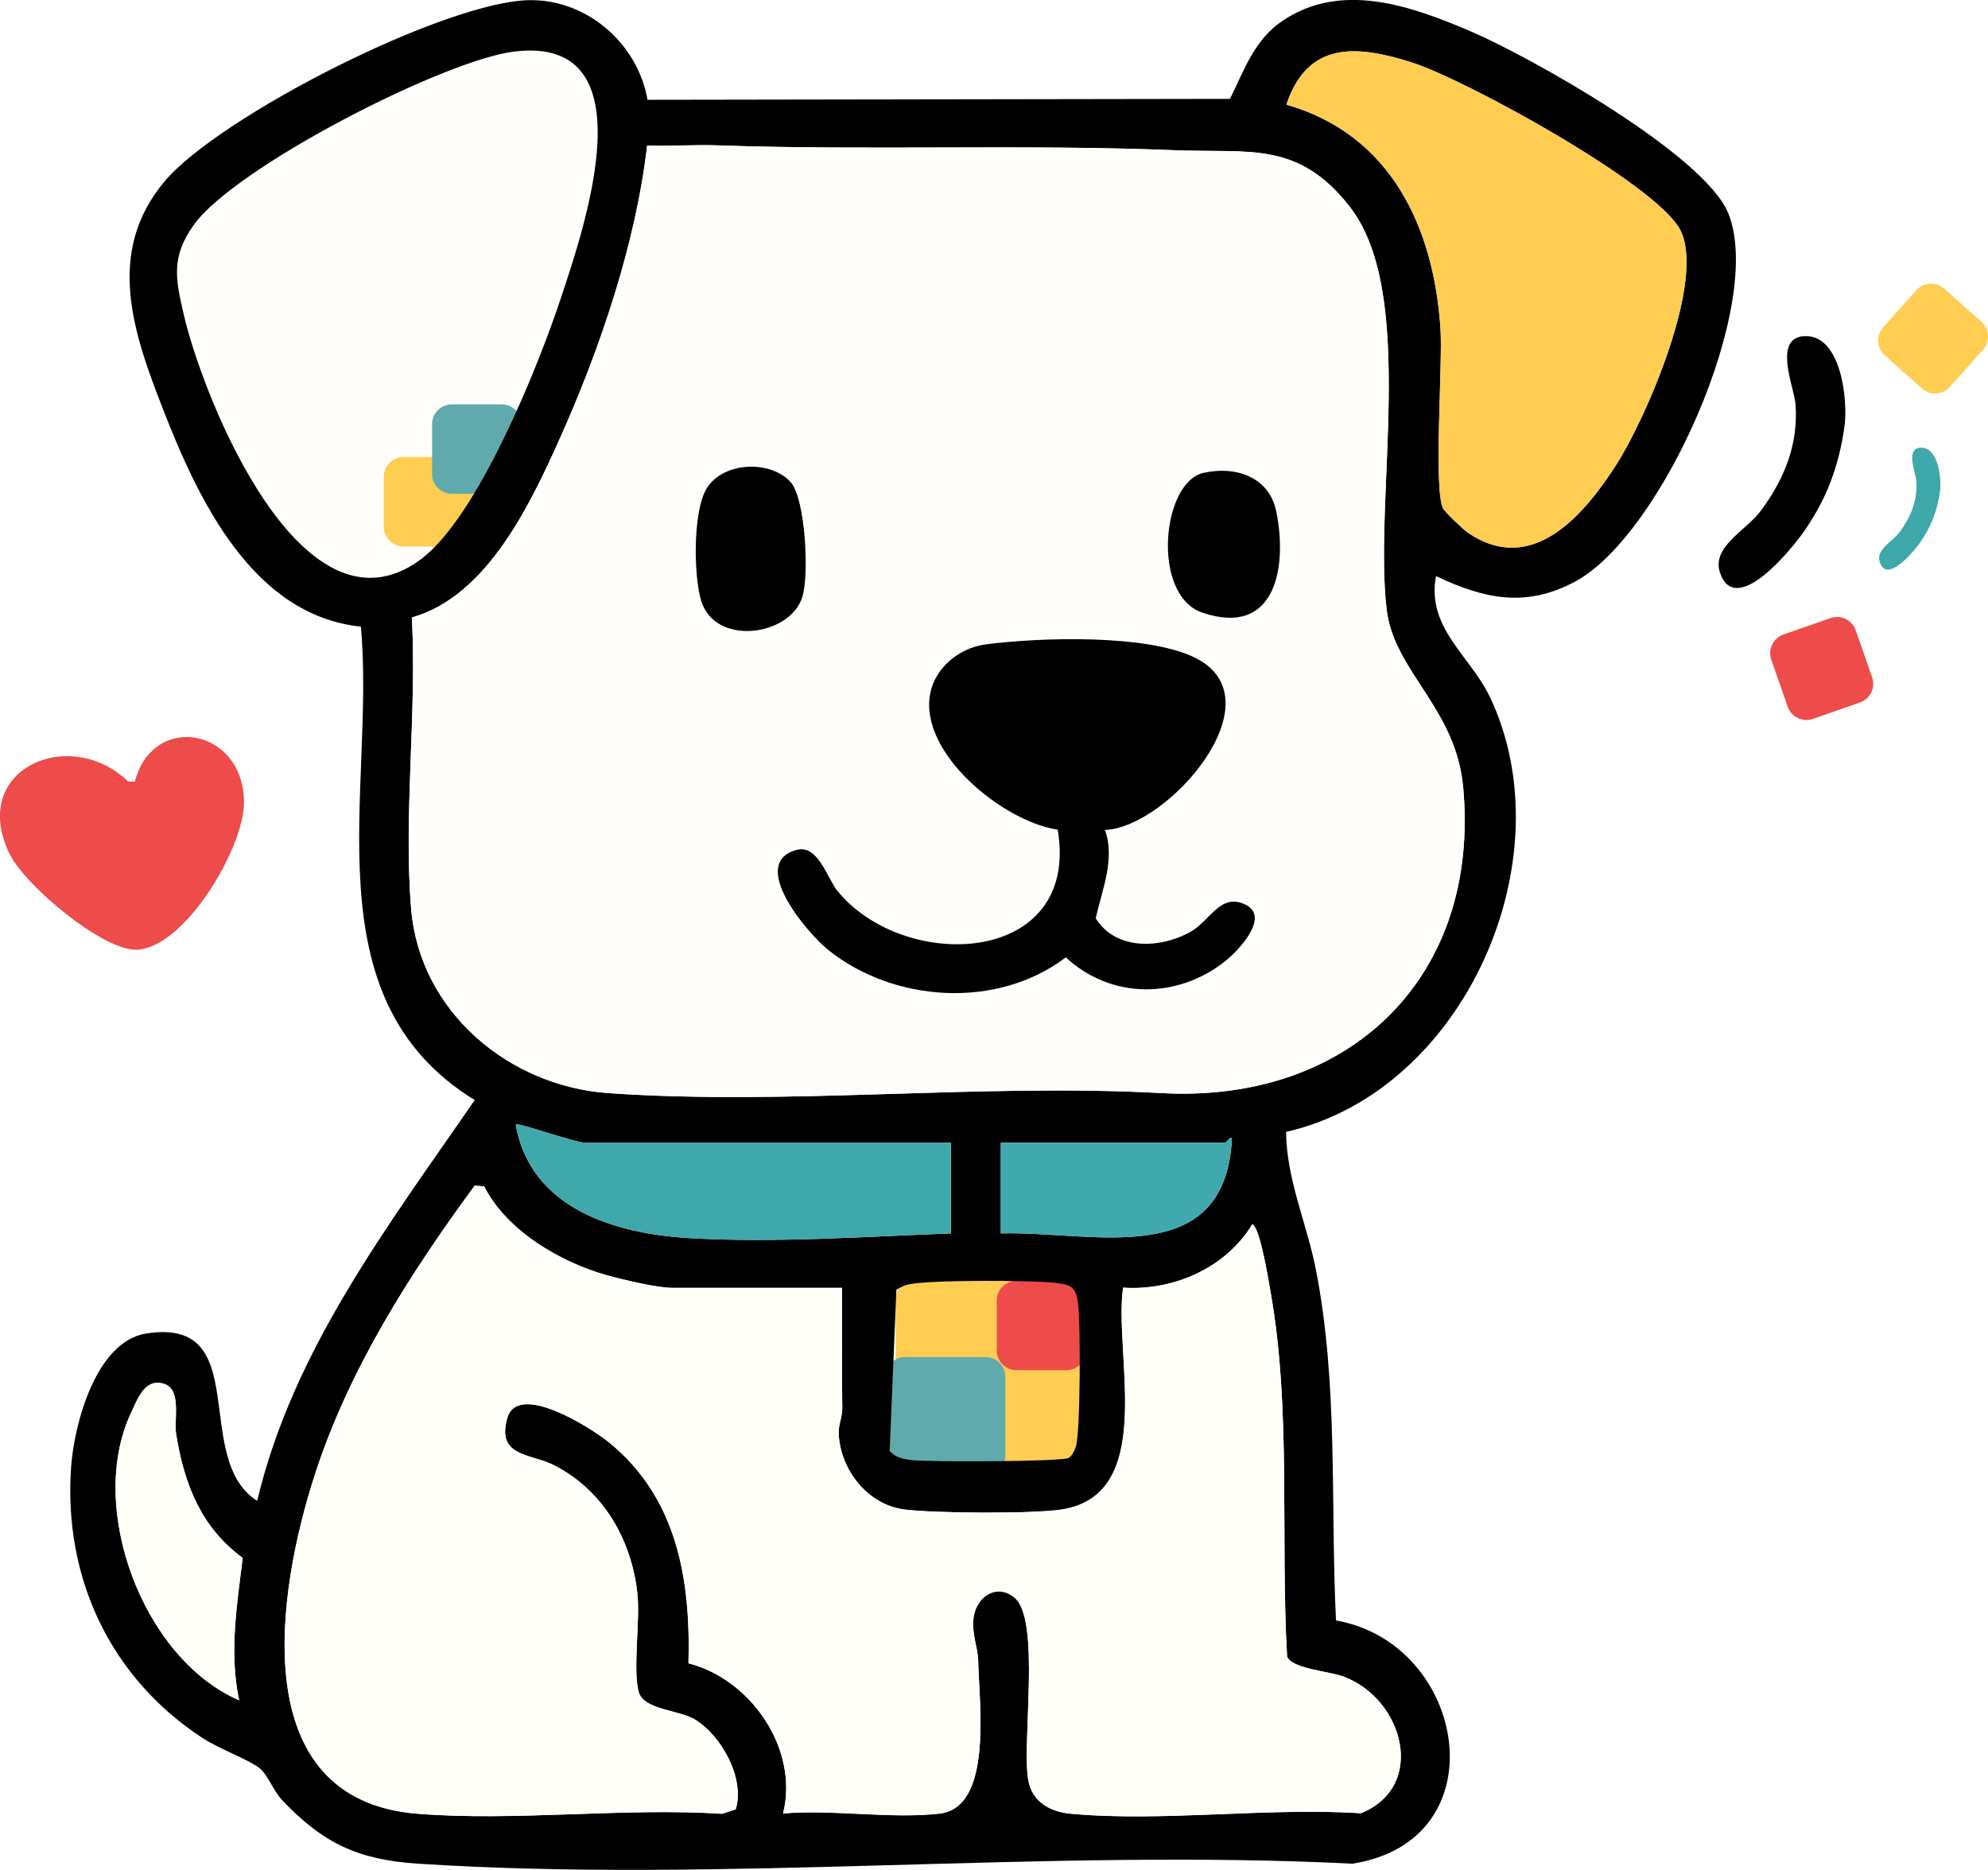
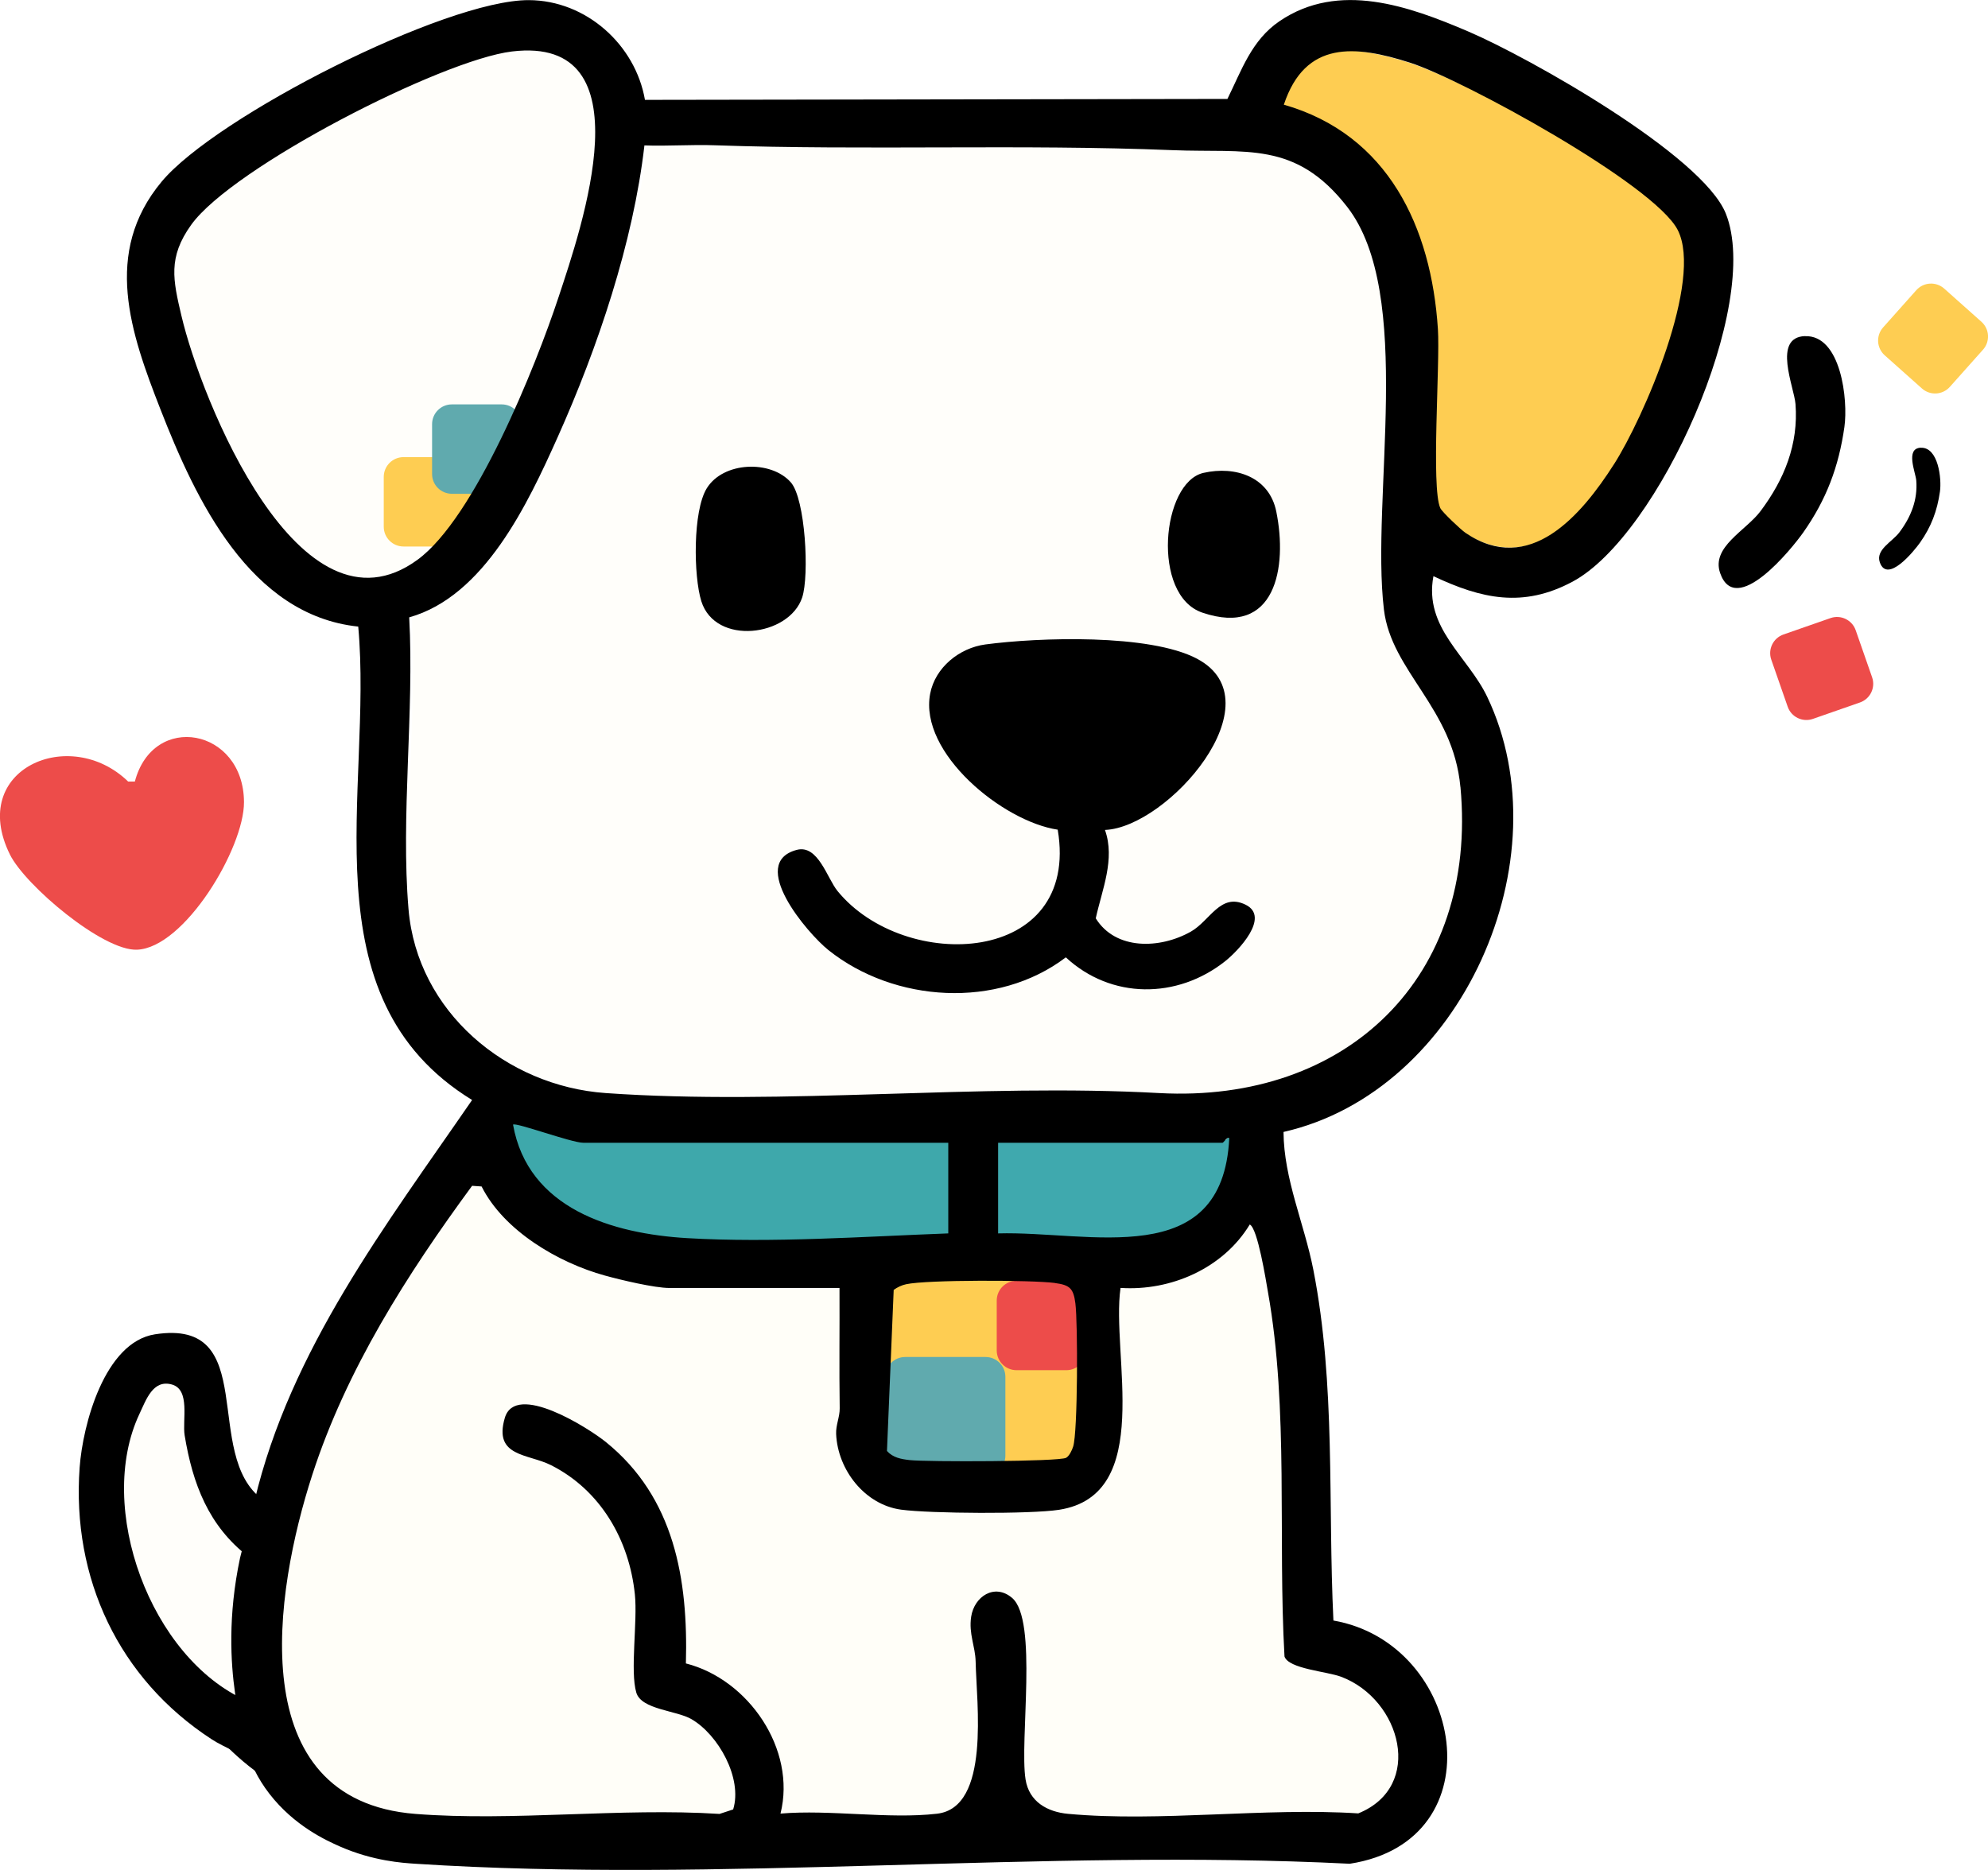
<svg xmlns="http://www.w3.org/2000/svg" id="Layer_2" data-name="Layer 2" viewBox="0 0 301.55 283.68">
  <defs>
    <style>
      .cls-1 {
        fill: #fecd52;
      }

      .cls-2 {
        fill: #ed4c4a;
      }

      .cls-3 {
        fill: #3ea8ab;
      }

      .cls-4 {
        fill: #fffef8;
      }

      .cls-5 {
        fill: #fffefa;
      }

      .cls-6 {
        fill: #60aaae;
      }

      .cls-7 {
        fill: #3fa9ae;
      }
    </style>
  </defs>
  <g id="Layer_2-2" data-name="Layer 2">
    <g>
-       <path class="cls-5" d="M81.18,3.62c-10.64.4-20.92,4.27-30.13,9.61s-17.48,12.14-25.71,18.9c-1.1.9-2.27,1.93-2.52,3.33-.14.78.03,1.57.2,2.34,1.06,4.78,2.22,9.53,3.47,14.26,2,7.51,4.28,15.04,8.14,21.79,3.86,6.75,9.46,12.73,16.61,15.8,1.67.72,3.48,1.28,5.29,1.07,2.01-.23,3.78-1.36,5.48-2.47,1.25-.82,2.51-1.64,3.69-2.55,4.03-3.13,7.1-7.31,9.96-11.53,4.02-5.94,7.73-12.07,11.2-18.34,1.23-2.21,2.43-4.46,3.2-6.87,1.01-3.16,1.23-6.52,1.76-9.79.84-5.25,2.47-10.37,2.84-15.67s-.73-11.04-4.53-14.76c-2.45-2.4-5.75-3.69-8.95-4.92" />
-       <rect class="cls-1" x="135.87" y="194.11" width="31.55" height="31.55" rx="3" ry="3" />
-       <rect class="cls-6" x="134.3" y="205.87" width="18.2" height="17.98" rx="3" ry="3" />
-       <rect class="cls-1" x="58.21" y="69.35" width="13.56" height="13.56" rx="3" ry="3" />
-       <rect class="cls-2" x="151.19" y="194.31" width="13.56" height="13.56" rx="3" ry="3" transform="translate(359.06 43.12) rotate(90)" />
-       <rect class="cls-6" x="65.54" y="61.35" width="13.56" height="13.56" rx="3" ry="3" />
-       <path d="M98.22,15.14l88.35-.14c2.15-4.32,3.65-8.9,7.91-11.8,8.98-6.11,19.61-2.29,28.61,1.56s35.51,18.74,39.08,27.63c5.54,13.8-10.19,48.85-23.24,55.84-7.53,4.03-13.82,2.61-21.11-.83-1.48,7.86,5.21,12.12,8.16,18.31,11.71,24.53-3.78,59.85-30.9,66.01.05,7.16,3.15,13.9,4.52,20.89,3.43,17.49,2.19,35.46,3.05,53.23,19.88,3.47,24.99,33.41,2.48,36.9-46.4-2.33-95.66,2.99-141.73,0-9.12-.59-14.43-3.12-20.61-9.65-1.28-1.35-2.2-3.88-3.41-4.84-1.59-1.26-6.21-2.98-8.56-4.51-14.08-9.16-21.24-24.41-20.03-41.23.47-6.48,3.76-19.03,11.42-20.21,16.38-2.54,6.72,18.96,16.8,25.4,5.44-22.96,19.93-41.81,33-60.81-25.39-15.58-15.01-47.06-17.27-71.82-16.44-1.73-24.65-19.25-29.99-32.93-4.54-11.64-8.8-23.8.16-34.56C33.12,17.71,67.97-.04,80.62.02c8.69.04,16.15,6.77,17.6,15.12ZM78.05,7.81c-10.67,1.29-42.39,17.55-48.65,26.3-3.55,4.95-2.75,8.36-1.47,13.84,2.93,12.5,17.88,50.07,35.79,36.99,8.73-6.38,17.94-29.37,21.39-39.81s13.61-39.81-7.06-37.31ZM195.13,15.88c15.82,4.52,22.38,18.58,23.37,34.06.34,5.28-1.05,24.04.36,27.14.26.57,3.12,3.28,3.81,3.75,9.71,6.6,17.57-2.63,22.53-10.39,4.49-7.03,13.58-27.95,9.66-35.55-3.57-6.94-32.59-22.81-40.63-25.38-8.27-2.64-15.86-3.42-19.11,6.38ZM62.48,93.67c.78,14.31-1.3,30.18-.1,44.31,1.32,15.49,14.8,26.8,29.91,27.86,27.18,1.91,56.55-1.51,83.96,0,28.44,1.54,48.37-17.58,45.69-46.44-1.11-12.01-10.48-17.5-11.6-26.91-2.02-16.92,4.7-47.91-5.59-61.11-7.85-10.07-15.29-8.13-26.49-8.58-22.99-.94-46.37.06-69.4-.74-3.55-.12-7.14.15-10.69.02-1.7,14.71-7.09,30.71-13.16,44.26-4.54,10.14-11.12,24.13-22.52,27.34ZM144.24,173.37h-55.36c-1.79,0-10.28-3.15-10.66-2.75,2.26,12.75,15.05,16.56,26.44,17.22,12.84.75,26.73-.24,39.58-.72v-13.75ZM151.8,187.12c13.88-.41,34.06,5.89,35.07-14.44-.24-.34-.88.69-1.02.69h-34.04v13.75ZM127.73,195.37h-25.79c-2.27,0-7.38-1.22-9.81-1.89-7.08-1.95-15.32-6.79-18.69-13.51l-1.44-.1c-9.86,13.42-19.07,27.86-24.24,43.84-5.75,17.75-10.77,49.37,15.64,51.45,14.83,1.17,31.14-.95,46.13,0l2.07-.68c1.45-4.73-2.26-11.34-6.33-13.7-2.29-1.33-7.59-1.43-8.36-4.02-.97-3.25.21-10.8-.22-14.91-.87-8.3-5.23-15.82-12.72-19.6-3.49-1.76-8.75-1.23-7.01-7.16,1.62-5.52,12.68,1.51,15.33,3.65,10.4,8.41,12.49,20.8,12.14,33.59,9.49,2.41,16.79,13.04,14.35,22.78,7.52-.64,16.39.87,23.74.02,8.15-.95,5.98-16.81,5.86-23.08-.05-2.32-1.07-4.19-.68-6.8.47-3.1,3.57-5.1,6.21-2.86,3.95,3.35,1.11,21.63,2.04,27.53.54,3.39,3.3,4.94,6.46,5.23,13.93,1.28,29.85-.99,44.01-.07,10.06-4.07,6.51-17.28-2.58-20.72-2.19-.83-7.98-1.2-8.61-3.08-1.03-18.09.66-37.49-2.5-55.26-.33-1.83-1.57-9.73-2.77-10.3-4.02,6.64-11.95,10.12-19.6,9.62-1.47,10.07,5.23,31.38-9.32,33.66-4.32.68-19.53.59-23.97-.02-5.51-.75-9.61-6.04-9.85-11.47-.06-1.39.56-2.59.54-3.91-.09-6.08,0-12.18-.03-18.25ZM137.86,194.84c-.69.15-1.32.45-1.89.86l-1.02,24.44c.92,1.02,2.14,1.23,3.43,1.38,2.54.29,22.72.26,23.75-.35.49-.29.88-1.13,1.06-1.69.71-2.18.72-18.84.34-21.73-.3-2.25-.82-2.79-3.09-3.09-3.53-.46-19.4-.51-22.57.19ZM36.27,257.95c-1.53-7.16-.34-14.45.54-21.59-6.32-4.65-8.85-11.16-10.09-18.72-.38-2.31.91-6.95-1.95-7.73s-3.91,2.33-4.91,4.47c-6.7,14.23,1.72,37.19,16.4,43.57Z" />
-       <path class="cls-5" d="M62.48,93.67c11.4-3.2,17.98-17.2,22.52-27.34,6.07-13.55,11.47-29.55,13.16-44.26,3.55.13,7.14-.15,10.69-.02,23.02.8,46.41-.19,69.4.74,11.2.46,18.64-1.49,26.49,8.58,10.29,13.21,3.57,44.19,5.59,61.11,1.12,9.41,10.49,14.9,11.6,26.91,2.68,28.86-17.25,47.98-45.69,46.44-27.41-1.51-56.78,1.91-83.96,0-15.11-1.06-28.59-12.37-29.91-27.86-1.2-14.13.88-30,.1-44.31ZM119.95,73.17c-3.02-3.41-10.25-3.15-12.75.92-2.11,3.44-2.01,13.3-.82,17.12,2.13,6.8,13.33,5.37,15.3-.57,1.1-3.33.49-14.97-1.73-17.47ZM182.55,71.74c-6.35,1.44-7.93,18.57-.18,21.2,11.12,3.78,12.95-6.86,11.22-15.35-1.07-5.26-6.19-6.95-11.04-5.85ZM167.61,125.92c9.54-.39,26.21-19.49,13.94-25.98-7.19-3.8-24-3.24-32.1-2.16-3.93.53-7.6,3.48-8.37,7.48-1.71,9,11.04,19.39,19.35,20.62,3.47,20.65-23.22,21.77-33.39,9.32-1.59-1.94-2.96-7.12-6.21-6.25-7.43,1.99,1.62,12.65,4.82,15.2,10,7.98,25.64,8.98,36.01,1.1,6.88,6.37,16.88,6.35,24.15.6,1.98-1.56,7.04-6.66,3.11-8.59s-5.38,2.44-8.3,4.09c-4.68,2.64-11.41,2.84-14.42-2.02.96-4.38,2.98-8.96,1.4-13.4Z" />
-       <path class="cls-4" d="M127.73,195.37c.03,6.07-.06,12.17.03,18.25.02,1.32-.6,2.53-.54,3.91.24,5.43,4.34,10.72,9.85,11.47,4.44.6,19.65.69,23.97.02,14.55-2.27,7.85-23.59,9.32-33.66,7.64.5,15.58-2.98,19.6-9.62,1.2.56,2.45,8.46,2.77,10.3,3.16,17.78,1.48,37.17,2.5,55.26.63,1.88,6.42,2.25,8.61,3.08,9.09,3.44,12.64,16.65,2.58,20.72-14.15-.92-30.07,1.35-44.01.07-3.16-.29-5.93-1.84-6.46-5.23-.93-5.9,1.91-24.17-2.04-27.53-2.64-2.25-5.74-.24-6.21,2.86-.39,2.6.63,4.48.68,6.8.12,6.27,2.29,22.14-5.86,23.08-7.34.85-16.22-.66-23.74-.02,2.44-9.75-4.86-20.37-14.35-22.78.35-12.79-1.74-25.18-12.14-33.59-2.65-2.14-13.72-9.17-15.33-3.65-1.74,5.93,3.52,5.4,7.01,7.16,7.49,3.78,11.86,11.3,12.72,19.6.43,4.11-.75,11.66.22,14.91.77,2.58,6.07,2.69,8.36,4.02,4.08,2.36,7.78,8.97,6.33,13.7l-2.07.68c-15-.96-31.3,1.16-46.13,0-26.42-2.08-21.39-33.71-15.64-51.45,5.17-15.97,14.38-30.42,24.24-43.84l1.44.1c3.38,6.72,11.62,11.56,18.69,13.51,2.42.67,7.54,1.89,9.81,1.89h25.79Z" />
-       <path class="cls-1" d="M195.13,15.88c3.25-9.8,10.84-9.02,19.11-6.38,8.04,2.57,37.06,18.45,40.63,25.38,3.91,7.61-5.17,28.52-9.66,35.55-4.96,7.77-12.82,17-22.53,10.39-.69-.47-3.56-3.18-3.81-3.75-1.41-3.11-.02-21.87-.36-27.14-1-15.47-7.55-29.53-23.37-34.06Z" />
-       <path class="cls-3" d="M144.24,173.37v13.75c-12.84.48-26.73,1.47-39.58.72-11.39-.67-24.18-4.47-26.44-17.22.38-.4,8.87,2.75,10.66,2.75h55.36Z" />
-       <path class="cls-4" d="M36.27,257.95c-14.68-6.37-23.11-29.34-16.4-43.57,1.01-2.14,2.05-5.26,4.91-4.47s1.57,5.42,1.95,7.73c1.24,7.56,3.76,14.07,10.09,18.72-.88,7.13-2.08,14.42-.54,21.59Z" />
-       <path class="cls-7" d="M151.8,187.12v-13.75h34.04c.15,0,.78-1.03,1.02-.69-1,20.33-21.19,14.04-35.07,14.44Z" />
-       <path d="M167.61,125.92c1.57,4.44-.44,9.02-1.4,13.4,3.01,4.86,9.74,4.66,14.42,2.02,2.92-1.65,4.49-5.95,8.3-4.09s-1.13,7.03-3.11,8.59c-7.27,5.75-17.27,5.78-24.15-.6-10.37,7.88-26.01,6.88-36.01-1.1-3.2-2.56-12.26-13.21-4.82-15.2,3.25-.87,4.62,4.31,6.21,6.25,10.18,12.45,36.86,11.33,33.39-9.32-8.3-1.23-21.06-11.62-19.35-20.62.76-4,4.44-6.95,8.37-7.48,8.1-1.08,24.91-1.64,32.1,2.16,12.27,6.48-4.41,25.59-13.94,25.98Z" />
-       <path d="M119.95,73.17c2.22,2.51,2.83,14.15,1.73,17.47-1.97,5.94-13.17,7.37-15.3.57-1.19-3.82-1.3-13.67.82-17.12,2.5-4.07,9.72-4.34,12.75-.92Z" />
-       <path d="M182.55,71.74c4.86-1.1,9.97.6,11.04,5.85,1.73,8.48-.1,19.13-11.22,15.35-7.75-2.64-6.17-19.76.18-21.2Z" />
-       <path class="cls-2" d="M20.45,118.59c2.78-10.64,16.51-8.11,16.56,3.09.03,7-9.03,22.12-16.23,22.4-5.18.21-16.97-9.76-19.28-14.45-6.4-12.96,9.1-19.65,17.94-11.06h1.01Z" />
+       <g id="Tail_Group" data-name="Tail Group">
+         <path id="Taill_Fill" data-name="Taill Fill" class="cls-5" d="M25.45,208.13c3.65.83,2.01,5.73,2.49,8.18,1.59,8,4.82,14.89,12.93,19.81-1.13,7.55-2.66,15.26-.7,22.84-18.81-6.74-29.61-31.04-21.02-46.09,1.29-2.26,2.63-5.57,6.3-4.73" />
+         <ellipse class="cls-5" cx="48.77" cy="251.59" rx="13.88" ry="28.95" transform="translate(-204.14 210.22) rotate(-69.74)" />
+         <path id="Tail_Outline" data-name="Tail Outline" d="M37.39,258c-14.58-6.47-22.92-29.31-16.24-43.49,1.01-2.14,2.05-5.26,4.91-4.47,2.85.78,1.57,5.42,1.95,7.73,1.21,7.36,3.64,13.72,9.6,18.34.34-1.89.76-3.66,1.26-5.3.26-1.13.58-2.24.96-3.32-9.29-6.81-.22-27.56-16.33-25.06-7.65,1.19-10.95,13.73-11.42,20.21-1.22,16.82,5.95,32.07,20.03,41.23,1.89,1.23,5.25,2.58,7.32,3.72.49.17.97.37,1.44.58-1.36-2.67-2.45-6.08-3.18-9.96-.1-.07-.2-.14-.3-.21Z" />
+         <path id="Tail_Outline-2" data-name="Tail Outline" d="M37.6,236.04s0,.04.01.05c.02.03.05.05.06.05,0,0,0,0,0,0,10.92,4.18,18.85,9.92,18.85,9.92,1.32.96,2.14,1.62,3.39,2.64,4.37,3.55,6.57,5.36,7.15,7.53.5,1.87.24,4.26-.94,6.02-3.03,4.53-11.97,4.42-18.76,2.13-4.63-1.57-8.45-6.58-11.45-6.87-.06,0-.11.03-.13.09-.33,1.29.97,3.28.44,4.62-.32.81-1.44.81-1.72,1.45-.25.58-.12,1.26.34,1.7,2.75,2.69,10.36,9.19,20.66,10.22,2.01.2,15.75.79,20.64-4.98,11.62-13.69-19.98-41.27-36.33-43.11-.89-.1-.52,2.61-.96,3.32-.06.09-1.27,3.4-1.26,5.23Z" />
+       </g>
      <g>
-         <path d="M273.77,51c5.49-.22,6.58,9.68,6,13.77-.86,6.06-2.75,11.04-6.23,15.99-1.82,2.59-10.26,12.98-12.62,6.18-1.38-3.97,3.9-6.42,6.13-9.4,3.61-4.82,5.77-10.15,5.3-16.25-.2-2.56-3.53-10.1,1.42-10.3Z" />
-         <rect class="cls-2" x="269.53" y="94.64" width="13.56" height="13.56" rx="3" ry="3" transform="translate(281.08 -192.88) rotate(70.77)" />
-         <rect class="cls-1" x="286.43" y="44.59" width="13.56" height="13.56" rx="3" ry="3" transform="translate(108.51 -182.08) rotate(41.71)" />
-         <path class="cls-3" d="M291.36,67.93c2.65-.11,3.18,4.68,2.9,6.66-.42,2.93-1.33,5.34-3.02,7.73-.88,1.25-4.96,6.28-6.1,2.99-.67-1.92,1.89-3.11,2.97-4.55,1.75-2.33,2.79-4.91,2.56-7.86-.1-1.24-1.71-4.88.69-4.98Z" />
+         <path class="cls-5" d="M81.18,3.62c-10.64.4-20.92,4.27-30.13,9.61s-17.48,12.14-25.71,18.9c-1.1.9-2.27,1.93-2.52,3.33-.14.78.03,1.57.2,2.34,1.06,4.78,2.22,9.53,3.47,14.26,2,7.51,4.28,15.04,8.14,21.79,3.86,6.75,9.46,12.73,16.61,15.8,1.67.72,3.48,1.28,5.29,1.07,2.01-.23,3.78-1.36,5.48-2.47,1.25-.82,2.51-1.64,3.69-2.55,4.03-3.13,7.1-7.31,9.96-11.53,4.02-5.94,7.73-12.07,11.2-18.34,1.23-2.21,2.43-4.46,3.2-6.87,1.01-3.16,1.23-6.52,1.76-9.79.84-5.25,2.47-10.37,2.84-15.67s-.73-11.04-4.53-14.76c-2.45-2.4-5.75-3.69-8.95-4.92" />
+         <path id="Body_FIll" data-name="Body FIll" class="cls-4" d="M126.94,194.97s37.01.15,43.4,0c7.78.55,15.86-3.3,19.95-10.64,1.01,3.68,1.95,7.48,2.82,11.39,4.49,20.22,5.93,39.09,5.72,55.88,1.33-.02,7.43.04,11.29,4.45,4.63,5.28,4.32,14.82-1.98,22.02-31.88-2.43-42.85-1.04-46.02,1.13-.53.37-3.38,2.48-5.09,1.52-1.16-.65-1.24-2.44-1.36-3.26-.95-6.53-30.99,2.14-35.62.33-.32-.13-1.36-.55-2.84-.82-3.35-.63-6.19,0-7.89.54-1.22.47-2.45.94-3.67,1.41-20.61,4.89-35.76,2.27-44.07,0-8.1-2.21-10.71-4.35-11.55-5.08-12.75-11.09-7.14-35.87-4.5-47.51,2.36-10.41,8.21-28.97,24.68-48.49l1.46.12c3.44,7.43,11.82,12.78,19.03,14.94,2.47.74,7.67,2.09,9.98,2.09h26.25Z" />
+         <rect class="cls-1" x="133.18" y="194.11" width="31.55" height="31.55" rx="3" ry="3" />
+         <rect class="cls-6" x="134.3" y="205.87" width="18.2" height="17.98" rx="3" ry="3" />
+         <rect class="cls-1" x="58.21" y="69.35" width="13.56" height="13.56" rx="3" ry="3" />
+         <rect class="cls-2" x="151.19" y="194.31" width="13.56" height="13.56" rx="3" ry="3" transform="translate(359.06 43.12) rotate(90)" />
+         <rect class="cls-6" x="65.54" y="61.35" width="13.56" height="13.56" rx="3" ry="3" />
+         <path class="cls-5" d="M62.48,93.67c11.4-3.2,17.98-17.2,22.52-27.34,6.07-13.55,11.47-29.55,13.16-44.26,3.55.13,7.14-.15,10.69-.02,23.02.8,46.41-.19,69.4.74,11.2.46,18.64-1.49,26.49,8.58,10.29,13.21,3.57,44.19,5.59,61.11,1.12,9.41,10.49,14.9,11.6,26.91,2.68,28.86-17.25,47.98-45.69,46.44-27.41-1.51-56.78,1.91-83.96,0-15.11-1.06-28.59-12.37-29.91-27.86-1.2-14.13.88-30,.1-44.31ZM119.95,73.17c-3.02-3.41-10.25-3.15-12.75.92-2.11,3.44-2.01,13.3-.82,17.12,2.13,6.8,13.33,5.37,15.3-.57,1.1-3.33.49-14.97-1.73-17.47ZM182.55,71.74c-6.35,1.44-7.93,18.57-.18,21.2,11.12,3.78,12.95-6.86,11.22-15.35-1.07-5.26-6.19-6.95-11.04-5.85ZM167.61,125.92c9.54-.39,26.21-19.49,13.94-25.98-7.19-3.8-24-3.24-32.1-2.16-3.93.53-7.6,3.48-8.37,7.48-1.71,9,11.04,19.39,19.35,20.62,3.47,20.65-23.22,21.77-33.39,9.32-1.59-1.94-2.96-7.12-6.21-6.25-7.43,1.99,1.62,12.65,4.82,15.2,10,7.98,25.64,8.98,36.01,1.1,6.88,6.37,16.88,6.35,24.15.6,1.98-1.56,7.04-6.66,3.11-8.59s-5.38,2.44-8.3,4.09c-4.68,2.64-11.41,2.84-14.42-2.02.96-4.38,2.98-8.96,1.4-13.4Z" />
+         <path class="cls-1" d="M193.48,15.78c3.38-9.81,11.28-9.03,19.89-6.39s38.59,18.47,42.31,25.42c4.08,7.62-5.38,28.56-10.06,35.6-5.16,7.78-13.34,17.02-23.46,10.41-.72-.47-3.7-3.19-3.97-3.76-1.47-3.11-.02-21.9-.38-27.18-1.04-15.5-7.87-29.58-24.34-34.11Z" />
+         <path class="cls-3" d="M145.3,172.85v14.94c-13.41.52-27.92,1.6-41.33.78-11.9-.72-25.25-4.86-27.61-18.7.4-.43,9.26,2.98,11.13,2.98h57.82Z" />
+         <path class="cls-7" d="M150.93,187.53v-14.57h34.95c.15,0,.8-1.09,1.05-.73-1.03,21.54-21.76,14.87-36,15.3Z" />
+         <path d="M167.61,125.92c1.57,4.44-.44,9.02-1.4,13.4,3.01,4.86,9.74,4.66,14.42,2.02,2.92-1.65,4.49-5.95,8.3-4.09s-1.13,7.03-3.11,8.59c-7.27,5.75-17.27,5.78-24.15-.6-10.37,7.88-26.01,6.88-36.01-1.1-3.2-2.56-12.26-13.21-4.82-15.2,3.25-.87,4.62,4.31,6.21,6.25,10.18,12.45,36.86,11.33,33.39-9.32-8.3-1.23-21.06-11.62-19.35-20.62.76-4,4.44-6.95,8.37-7.48,8.1-1.08,24.91-1.64,32.1,2.16,12.27,6.48-4.41,25.59-13.94,25.98Z" />
+         <path d="M119.95,73.17c2.22,2.51,2.83,14.15,1.73,17.47-1.97,5.94-13.17,7.37-15.3.57-1.19-3.82-1.3-13.67.82-17.12,2.5-4.07,9.72-4.34,12.75-.92Z" />
+         <path d="M182.55,71.74c4.86-1.1,9.97.6,11.04,5.85,1.73,8.48-.1,19.13-11.22,15.35-7.75-2.64-6.17-19.76.18-21.2Z" />
+         <path class="cls-2" d="M20.45,118.59c2.78-10.64,16.51-8.11,16.56,3.09.03,7-9.03,22.12-16.23,22.4-5.18.21-16.97-9.76-19.28-14.45-6.4-12.96,9.1-19.65,17.94-11.06h1.01Z" />
+         <g>
+           <path d="M273.77,51c5.49-.22,6.58,9.68,6,13.77-.86,6.06-2.75,11.04-6.23,15.99-1.82,2.59-10.26,12.98-12.62,6.18-1.38-3.97,3.9-6.42,6.13-9.4,3.61-4.82,5.77-10.15,5.3-16.25-.2-2.56-3.53-10.1,1.42-10.3Z" />
+           <rect class="cls-2" x="269.53" y="94.64" width="13.56" height="13.56" rx="3" ry="3" transform="translate(281.08 -192.88) rotate(70.77)" />
+           <rect class="cls-1" x="286.43" y="44.59" width="13.56" height="13.56" rx="3" ry="3" transform="translate(108.51 -182.08) rotate(41.71)" />
+           <path d="M291.36,67.93c2.65-.11,3.18,4.68,2.9,6.66-.42,2.93-1.33,5.34-3.02,7.73-.88,1.25-4.96,6.28-6.1,2.99-.67-1.92,1.89-3.11,2.97-4.55,1.75-2.33,2.79-4.91,2.56-7.86-.1-1.24-1.71-4.88.69-4.98Z" />
+         </g>
+         <path d="M36.41,236.36c-1.87,8.81-1.4,15.97-.76,20.47.82,5.8,1.56,10.58,5.22,15.31,3.77,4.87,8.6,7.07,10.69,7.99,5.03,2.21,9.48,2.49,11.45,2.62,46.07,2.99,95.32-2.33,141.73,0,22.51-3.48,17.4-33.43-2.48-36.9-.86-17.77.38-35.73-3.05-53.23-1.37-6.99-4.47-13.73-4.52-20.89,27.12-6.16,42.61-41.48,30.9-66.01-2.95-6.18-9.64-10.45-8.16-18.31,7.29,3.44,13.59,4.86,21.11.83,13.05-6.99,28.77-42.04,23.24-55.84-3.57-8.89-29.91-23.71-39.08-27.63-9-3.85-19.63-7.66-28.61-1.56-4.26,2.89-5.76,7.47-7.91,11.8l-88.35.14C96.38,6.79,88.91.05,80.22.02c-12.65-.05-47.51,17.69-55.71,27.55-8.96,10.77-4.71,22.93-.16,34.56,5.34,13.68,13.55,31.2,29.99,32.93,2.26,24.76-8.12,56.24,17.27,71.82-13.07,19-27.56,37.85-33,60.81M27.53,47.95c-1.29-5.48-2.08-8.89,1.47-13.84,6.27-8.75,37.98-25.01,48.65-26.3,20.67-2.49,10.57,26.69,7.06,37.31-3.45,10.44-12.66,33.44-21.39,39.81-17.91,13.08-32.86-24.49-35.79-36.99ZM194.84,251.31c.63,1.88,6.42,2.25,8.61,3.08,9.09,3.44,12.64,16.65,2.58,20.72-14.15-.92-30.07,1.35-44.01.07-3.16-.29-5.93-1.84-6.46-5.23-.93-5.9,1.91-24.17-2.04-27.53-2.64-2.25-5.74-.24-6.21,2.86-.39,2.6.63,4.48.68,6.8.12,6.27,2.29,22.14-5.86,23.08-7.34.85-16.22-.66-23.74-.02,2.44-9.75-4.86-20.37-14.35-22.78.35-12.79-1.74-25.18-12.14-33.59-2.65-2.14-13.72-9.17-15.33-3.65-1.74,5.93,3.52,5.4,7.01,7.16,7.49,3.78,11.86,11.3,12.72,19.6.43,4.11-.75,11.66.22,14.91.77,2.58,6.07,2.69,8.36,4.02,4.08,2.36,7.78,8.97,6.33,13.7l-2.07.68c-15-.96-31.3,1.16-46.13,0-26.42-2.08-21.39-33.71-15.64-51.45,5.17-15.97,14.38-30.42,24.24-43.84l1.44.1c3.38,6.72,11.62,11.56,18.69,13.51,2.42.67,7.54,1.89,9.81,1.89h25.79c.03,6.07-.06,12.17.03,18.25.02,1.32-.6,2.53-.54,3.91.24,5.43,4.34,10.72,9.85,11.47,4.44.6,19.65.69,23.97.02,14.55-2.27,7.85-23.59,9.32-33.66,7.64.5,15.58-2.98,19.6-9.62,1.2.56,2.45,8.46,2.77,10.3,3.16,17.78,1.48,37.17,2.5,55.26ZM160.03,194.65c2.28.3,2.8.85,3.09,3.09.38,2.89.37,19.55-.34,21.73-.18.56-.57,1.4-1.06,1.69-1.02.6-21.2.64-23.75.35-1.29-.15-2.51-.36-3.43-1.38l1.02-24.44c.57-.41,1.2-.71,1.89-.86,3.17-.69,19.05-.65,22.57-.19ZM151.4,187.12v-13.75h34.04c.15,0,.78-1.03,1.02-.69-1,20.33-21.19,14.04-35.07,14.44ZM143.84,187.12c-12.84.48-26.73,1.47-39.58.72-11.39-.67-24.18-4.47-26.44-17.22.38-.4,8.87,2.75,10.66,2.75h55.36v13.75ZM221.53,119.39c2.68,28.86-17.25,47.98-45.69,46.44-27.41-1.51-56.78,1.91-83.96,0-15.11-1.06-28.59-12.37-29.91-27.86-1.2-14.13.88-30,.1-44.31,11.4-3.2,17.98-17.2,22.52-27.34,6.07-13.55,11.47-29.55,13.16-44.26,3.55.13,7.14-.15,10.69-.02,23.02.8,46.41-.19,69.4.74,11.2.46,18.64-1.49,26.49,8.58,10.29,13.21,3.57,44.19,5.59,61.11,1.12,9.41,10.49,14.9,11.6,26.91ZM244.81,70.44c-4.96,7.77-12.82,17-22.53,10.39-.69-.47-3.56-3.18-3.81-3.75-1.41-3.11-.02-21.87-.36-27.14-1-15.47-7.55-29.53-23.37-34.06,3.25-9.8,10.84-9.02,19.11-6.38,8.04,2.57,37.06,18.45,40.63,25.38,3.91,7.61-5.17,28.52-9.66,35.55Z" />
      </g>
    </g>
  </g>
</svg>
